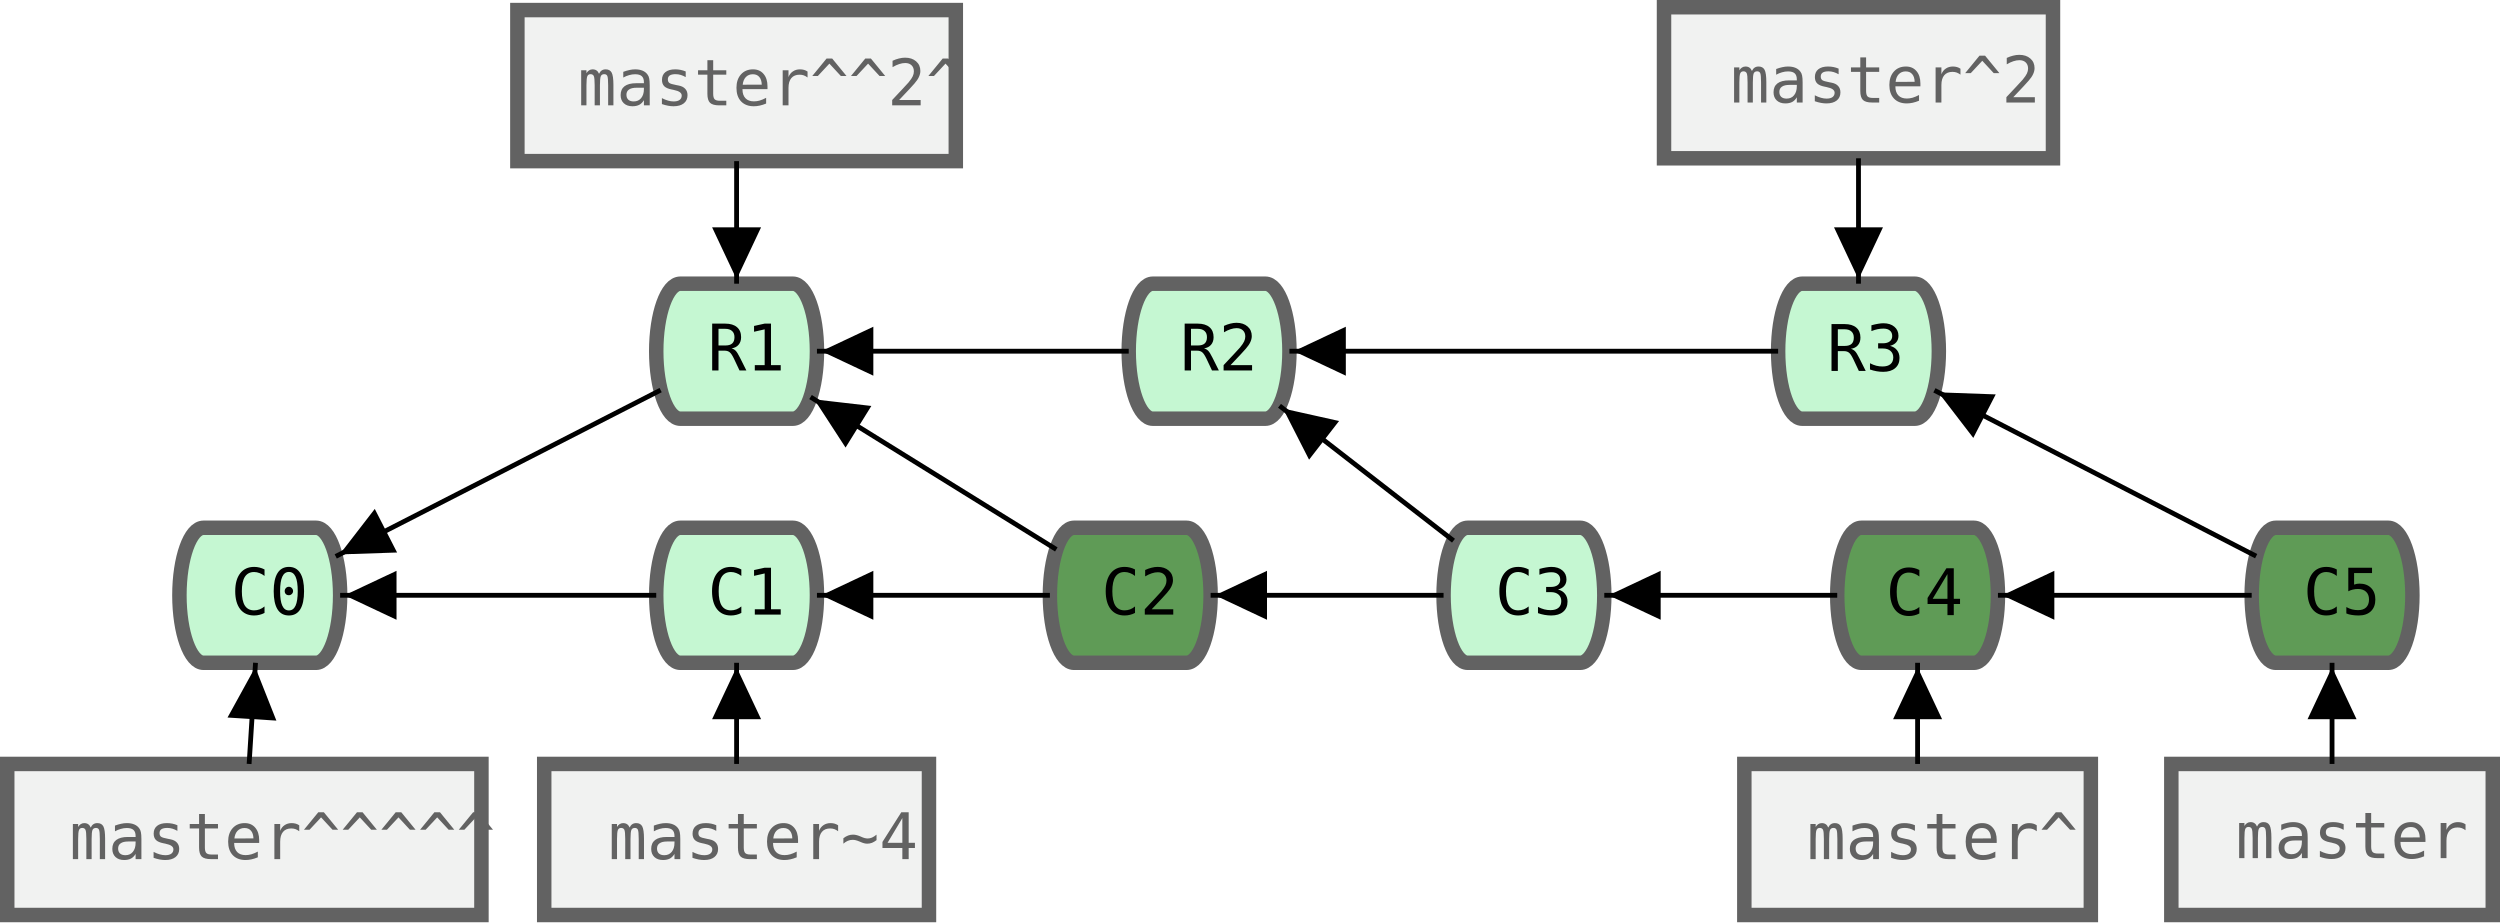
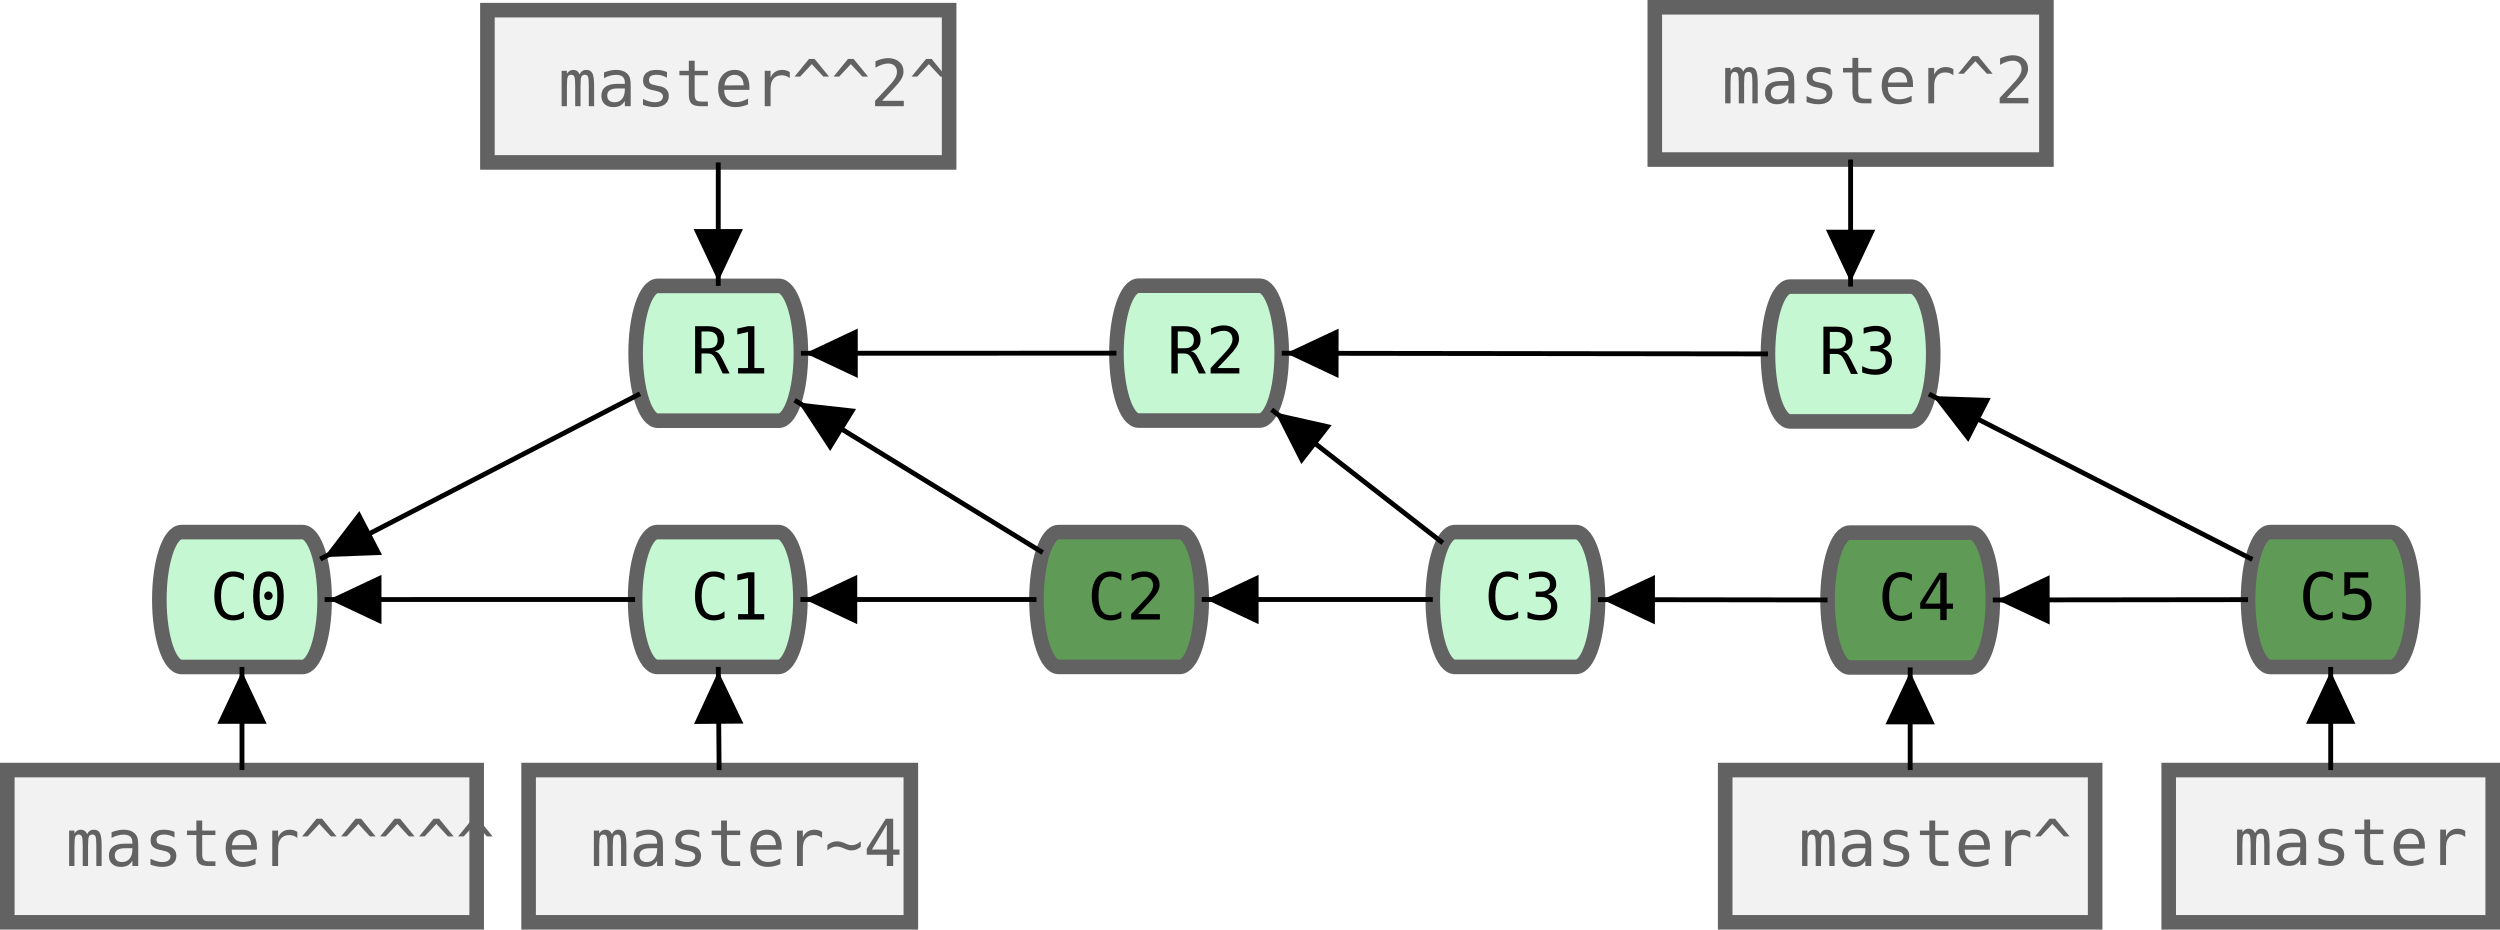
- <svg xmlns="http://www.w3.org/2000/svg" version="1.1" id="svg34559" width="518.488" height="191.268" viewBox="0 0 518.488 191.268" xml:space="preserve">
+ <svg xmlns="http://www.w3.org/2000/svg" version="1.1" id="svg34559" width="514.371" height="191.268" viewBox="0 0 514.371 191.268" xml:space="preserve">
  <defs id="defs34563">
    <marker style="overflow:visible" id="TriangleStart" refX="4" refY="0" orient="auto-start-reverse" markerWidth="10.784" markerHeight="10.155" viewBox="0 0 5.324 6.155" preserveAspectRatio="none">
      <path transform="scale(0.5)" style="fill:context-stroke;fill-rule:evenodd;stroke:context-stroke;stroke-width:1pt" d="M 5.77,0 -2.88,5 V -5 Z" id="path135" />
    </marker>
    <marker style="overflow:visible" id="TriangleStart-0" refX="4" refY="0" orient="auto-start-reverse" markerWidth="10.784" markerHeight="10.155" viewBox="0 0 5.324 6.155" preserveAspectRatio="none">
      <path transform="scale(0.5)" style="fill:context-stroke;fill-rule:evenodd;stroke:context-stroke;stroke-width:1pt" d="M 5.77,0 -2.88,5 V -5 Z" id="path135-8" />
    </marker>
    <marker style="overflow:visible" id="TriangleStart-0-1" refX="4" refY="0" orient="auto-start-reverse" markerWidth="10.784" markerHeight="10.155" viewBox="0 0 5.324 6.155" preserveAspectRatio="none">
      <path transform="scale(0.5)" style="fill:context-stroke;fill-rule:evenodd;stroke:context-stroke;stroke-width:1pt" d="M 5.77,0 -2.88,5 V -5 Z" id="path135-8-9" />
    </marker>
    <marker style="overflow:visible" id="TriangleStart-0-1-9" refX="4" refY="0" orient="auto-start-reverse" markerWidth="10.784" markerHeight="10.155" viewBox="0 0 5.324 6.155" preserveAspectRatio="none">
      <path transform="scale(0.5)" style="fill:context-stroke;fill-rule:evenodd;stroke:context-stroke;stroke-width:1pt" d="M 5.77,0 -2.88,5 V -5 Z" id="path135-8-9-3" />
    </marker>
    <marker style="overflow:visible" id="TriangleStart-0-1-8" refX="4" refY="0" orient="auto-start-reverse" markerWidth="10.784" markerHeight="10.155" viewBox="0 0 5.324 6.155" preserveAspectRatio="none">
      <path transform="scale(0.5)" style="fill:context-stroke;fill-rule:evenodd;stroke:context-stroke;stroke-width:1pt" d="M 5.77,0 -2.88,5 V -5 Z" id="path135-8-9-0" />
    </marker>
    <marker style="overflow:visible" id="TriangleStart-0-1-6" refX="4" refY="0" orient="auto-start-reverse" markerWidth="10.784" markerHeight="10.155" viewBox="0 0 5.324 6.155" preserveAspectRatio="none">
      <path transform="scale(0.5)" style="fill:context-stroke;fill-rule:evenodd;stroke:context-stroke;stroke-width:1pt" d="M 5.77,0 -2.88,5 V -5 Z" id="path135-8-9-6" />
    </marker>
    <marker style="overflow:visible" id="TriangleStart-0-1-0" refX="4" refY="0" orient="auto-start-reverse" markerWidth="10.784" markerHeight="10.155" viewBox="0 0 5.324 6.155" preserveAspectRatio="none">
      <path transform="scale(0.5)" style="fill:context-stroke;fill-rule:evenodd;stroke:context-stroke;stroke-width:1pt" d="M 5.77,0 -2.88,5 V -5 Z" id="path135-8-9-04" />
    </marker>
    <marker style="overflow:visible" id="TriangleStart-0-1-2" refX="4" refY="0" orient="auto-start-reverse" markerWidth="10.784" markerHeight="10.155" viewBox="0 0 5.324 6.155" preserveAspectRatio="none">
      <path transform="scale(0.5)" style="fill:context-stroke;fill-rule:evenodd;stroke:context-stroke;stroke-width:1pt" d="M 5.77,0 -2.88,5 V -5 Z" id="path135-8-9-67" />
    </marker>
    <marker style="overflow:visible" id="TriangleStart-0-1-98" refX="4" refY="0" orient="auto-start-reverse" markerWidth="10.784" markerHeight="10.155" viewBox="0 0 5.324 6.155" preserveAspectRatio="none">
      <path transform="scale(0.5)" style="fill:context-stroke;fill-rule:evenodd;stroke:context-stroke;stroke-width:1pt" d="M 5.77,0 -2.88,5 V -5 Z" id="path135-8-9-7" />
    </marker>
    <marker style="overflow:visible" id="TriangleStart-0-1-82" refX="4" refY="0" orient="auto-start-reverse" markerWidth="10.784" markerHeight="10.155" viewBox="0 0 5.324 6.155" preserveAspectRatio="none">
      <path transform="scale(0.5)" style="fill:context-stroke;fill-rule:evenodd;stroke:context-stroke;stroke-width:1pt" d="M 5.77,0 -2.88,5 V -5 Z" id="path135-8-9-9" />
    </marker>
    <marker style="overflow:visible" id="TriangleStart-0-1-60" refX="4" refY="0" orient="auto-start-reverse" markerWidth="10.784" markerHeight="10.155" viewBox="0 0 5.324 6.155" preserveAspectRatio="none">
      <path transform="scale(0.5)" style="fill:context-stroke;fill-rule:evenodd;stroke:context-stroke;stroke-width:1pt" d="M 5.77,0 -2.88,5 V -5 Z" id="path135-8-9-2" />
    </marker>
    <marker style="overflow:visible" id="TriangleStart-0-1-61" refX="4" refY="0" orient="auto-start-reverse" markerWidth="10.784" markerHeight="10.155" viewBox="0 0 5.324 6.155" preserveAspectRatio="none">
      <path transform="scale(0.5)" style="fill:context-stroke;fill-rule:evenodd;stroke:context-stroke;stroke-width:1pt" d="M 5.77,0 -2.88,5 V -5 Z" id="path135-8-9-32" />
    </marker>
    <marker style="overflow:visible" id="TriangleStart-0-1-5" refX="4" refY="0" orient="auto-start-reverse" markerWidth="10.784" markerHeight="10.155" viewBox="0 0 5.324 6.155" preserveAspectRatio="none">
      <path transform="scale(0.5)" style="fill:context-stroke;fill-rule:evenodd;stroke:context-stroke;stroke-width:1pt" d="M 5.77,0 -2.88,5 V -5 Z" id="path135-8-9-99" />
    </marker>
    <marker style="overflow:visible" id="TriangleStart-0-1-91" refX="4" refY="0" orient="auto-start-reverse" markerWidth="10.784" markerHeight="10.155" viewBox="0 0 5.324 6.155" preserveAspectRatio="none">
      <path transform="scale(0.5)" style="fill:context-stroke;fill-rule:evenodd;stroke:context-stroke;stroke-width:1pt" d="M 5.77,0 -2.88,5 V -5 Z" id="path135-8-9-07" />
    </marker>
    <marker style="overflow:visible" id="TriangleStart-0-1-91-7" refX="4" refY="0" orient="auto-start-reverse" markerWidth="10.784" markerHeight="10.155" viewBox="0 0 5.324 6.155" preserveAspectRatio="none">
      <path transform="scale(0.5)" style="fill:context-stroke;fill-rule:evenodd;stroke:context-stroke;stroke-width:1pt" d="M 5.77,0 -2.88,5 V -5 Z" id="path135-8-9-07-0" />
    </marker>
    <marker style="overflow:visible" id="TriangleStart-0-1-91-8" refX="4" refY="0" orient="auto-start-reverse" markerWidth="10.784" markerHeight="10.155" viewBox="0 0 5.324 6.155" preserveAspectRatio="none">
      <path transform="scale(0.5)" style="fill:context-stroke;fill-rule:evenodd;stroke:context-stroke;stroke-width:1pt" d="M 5.77,0 -2.88,5 V -5 Z" id="path135-8-9-07-04" />
    </marker>
    <marker style="overflow:visible" id="TriangleStart-0-1-91-9" refX="4" refY="0" orient="auto-start-reverse" markerWidth="10.784" markerHeight="10.155" viewBox="0 0 5.324 6.155" preserveAspectRatio="none">
      <path transform="scale(0.5)" style="fill:context-stroke;fill-rule:evenodd;stroke:context-stroke;stroke-width:1pt" d="M 5.77,0 -2.88,5 V -5 Z" id="path135-8-9-07-6" />
    </marker>
  </defs>
-   <g id="g_master" style="stroke:#626262;stroke-width:3;stroke-dasharray:none;stroke-opacity:1" transform="translate(-2.34522,1.880731)">
-     <path d="m 452.667,187.887 h 66.667 v -31.329 h -66.667 z" style="fill:#f1f2f1;fill-opacity:1;fill-rule:nonzero;stroke:#626262;stroke-width:3;stroke-dasharray:none;stroke-opacity:1" id="b_master" />
+   <g id="g_master" style="stroke:#626262;stroke-width:3;stroke-dasharray:none;stroke-opacity:1" transform="translate(-6.461929,1.880714)">
+     <rect style="fill:#f1f2f1;fill-opacity:1;stroke:#626262;stroke-width:3;stroke-dasharray:none;stroke-opacity:1" id="rect553" width="66.667" height="31.329" x="452.667" y="156.558" />
    <text xml:space="preserve" style="font-variant:normal;font-weight:normal;font-size:13.333px;font-family:Inconsolata;-inkscape-font-specification:Inconsolata;writing-mode:lr-tb;fill:#626262;fill-opacity:1;fill-rule:nonzero;stroke:none;stroke-width:3;stroke-dasharray:none;stroke-opacity:1" id="t_master" x="466.033" y="176.089">
-       <tspan x="466.033 472.7 479.367 486.033 492.7 499.367" y="176.089" id="tspan34577" style="stroke:none;stroke-width:3;stroke-dasharray:none;stroke-opacity:1;fill:#626262;fill-opacity:1">master</tspan>
+       <tspan x="466.033 472.7 479.367 486.033 492.7 499.367" y="176.089" id="tspan34577" style="fill:#626262;fill-opacity:1;stroke:none;stroke-width:3;stroke-dasharray:none;stroke-opacity:1">master</tspan>
    </text>
  </g>
-   <g id="g_master_h" transform="translate(-91.26752,2.087391)" style="stroke:#626262;stroke-width:3;stroke-dasharray:none;stroke-opacity:1">
-     <path d="m 453.032,187.68 h 71.868 v -31.329 h -71.868 z" style="fill:#f1f2f1;fill-opacity:1;fill-rule:nonzero;stroke:#626262;stroke-width:3;stroke-dasharray:none;stroke-opacity:1" id="b_master_h" />
+   <g id="g_master_h" transform="translate(-95.95089,2.087379)" style="stroke:#626262;stroke-width:3;stroke-dasharray:none;stroke-opacity:1">
+     <rect style="fill:#f1f2f1;fill-opacity:1;stroke:#626262;stroke-width:3;stroke-dasharray:none;stroke-opacity:1" id="rect553-3" width="76.117" height="31.329" x="450.908" y="156.351" />
    <text xml:space="preserve" style="font-variant:normal;font-weight:normal;font-size:13.333px;font-family:Inconsolata;-inkscape-font-specification:Inconsolata;writing-mode:lr-tb;fill:#626262;fill-opacity:1;fill-rule:nonzero;stroke:none;stroke-width:3;stroke-dasharray:none;stroke-opacity:1" id="t_master_h" x="466.033" y="176.089">
-       <tspan x="466.033 472.7 479.367 486.033 492.7 499.367" y="176.089" id="tspan34577-2" style="stroke:none;stroke-width:3;stroke-dasharray:none;stroke-opacity:1;fill:#626262;fill-opacity:1">master^</tspan>
+       <tspan x="466.033 472.7 479.367 486.033 492.7 499.367" y="176.089" id="tspan34577-2" style="fill:#626262;fill-opacity:1;stroke:none;stroke-width:3;stroke-dasharray:none;stroke-opacity:1">master^</tspan>
    </text>
  </g>
-   <g id="g_c1" style="stroke:#626262;stroke-width:3;stroke-dasharray:none;stroke-opacity:1" transform="translate(-3.69855,1.2738)">
-     <path d="m 144.797,108.187 h 23.333 c 2.76,0 5,6.272 5,14 0,7.728 -2.24,14 -5,14 h -23.333 c -2.761,0 -5,-6.272 -5,-14 0,-7.728 2.239,-14 5,-14" style="fill:#c5f7d2;fill-opacity:1;fill-rule:nonzero;stroke:#626262;stroke-width:3;stroke-dasharray:none;stroke-opacity:1" id="b_c1" />
+   <g id="g_c1" style="stroke:#626262;stroke-width:3;stroke-dasharray:none;stroke-opacity:1" transform="translate(-8.381946,1.273783)">
+     <rect style="fill:#c5f7d2;fill-opacity:1;stroke:#626262;stroke-width:3;stroke-dasharray:none;stroke-opacity:1" id="rect3545-8" width="34.007" height="27.742" x="139.054" y="108.202" ry="13.871" rx="4.558" />
    <text xml:space="preserve" style="font-variant:normal;font-weight:normal;font-size:13.333px;font-family:Inconsolata;-inkscape-font-specification:Inconsolata;writing-mode:lr-tb;fill:#000000;fill-opacity:1;fill-rule:nonzero;stroke:none;stroke-width:3;stroke-dasharray:none;stroke-opacity:1" id="t_c1" x="150.464" y="126.187">
      <tspan x="150.464 157.131" y="126.187" id="tspan34585" style="stroke:none;stroke-width:3;stroke-dasharray:none;stroke-opacity:1">C1</tspan>
    </text>
  </g>
-   <g id="g_c0" style="stroke:#626262;stroke-width:3;stroke-dasharray:none;stroke-opacity:1" transform="translate(-2.34522,1.2738)">
-     <path d="m 44.555,108.187 h 23.333 c 2.76,0 5,6.272 5,14 0,7.728 -2.24,14 -5,14 H 44.555 c -2.76,0 -5,-6.272 -5,-14 0,-7.728 2.24,-14 5,-14" style="fill:#c5f7d2;fill-opacity:1;fill-rule:nonzero;stroke:#626262;stroke-width:3;stroke-dasharray:none;stroke-opacity:1" id="b_c0" />
+   <g id="g_c0" style="stroke:#626262;stroke-width:3;stroke-dasharray:none;stroke-opacity:1" transform="translate(-7.028616,1.273783)">
+     <rect style="fill:#c5f7d2;fill-opacity:1;stroke:#626262;stroke-width:3;stroke-dasharray:none;stroke-opacity:1" id="rect3545-61" width="34.007" height="27.742" x="39.812" y="108.209" ry="13.871" rx="4.558" />
    <text xml:space="preserve" style="font-variant:normal;font-weight:normal;font-size:13.333px;font-family:Inconsolata;-inkscape-font-specification:Inconsolata;writing-mode:lr-tb;fill:#000000;fill-opacity:1;fill-rule:nonzero;stroke:none;stroke-width:3;stroke-dasharray:none;stroke-opacity:1" id="t_c0" x="50.222" y="126.187">
      <tspan x="50.222 56.889" y="126.187" id="tspan34593" style="stroke:none;stroke-width:3;stroke-dasharray:none;stroke-opacity:1">C0</tspan>
    </text>
  </g>
-   <g id="g_c2" style="stroke:#626262;stroke-width:3;stroke-dasharray:none;stroke-opacity:1" transform="translate(6.93135,1.2738)">
-     <path d="m 215.812,108.187 h 23.333 c 2.76,0 5,6.272 5,14 0,7.728 -2.24,14 -5,14 h -23.333 c -2.76,0 -5,-6.272 -5,-14 0,-7.728 2.24,-14 5,-14" style="fill:#5f9b56;fill-opacity:1;fill-rule:nonzero;stroke:#626262;stroke-width:3;stroke-dasharray:none;stroke-opacity:1" id="b_c2" />
+   <g id="g_c2" style="stroke:#626262;stroke-width:3;stroke-dasharray:none;stroke-opacity:1" transform="translate(2.247954,1.273783)">
+     <rect style="fill:#5f9b56;fill-opacity:1;stroke:#626262;stroke-width:3;stroke-dasharray:none;stroke-opacity:1" id="rect3545-2" width="34.007" height="27.742" x="211.002" y="108.202" ry="13.871" rx="4.558" />
    <text xml:space="preserve" style="font-variant:normal;font-weight:normal;font-size:13.333px;font-family:Inconsolata;-inkscape-font-specification:Inconsolata;writing-mode:lr-tb;fill:#000000;fill-opacity:1;fill-rule:nonzero;stroke:none;stroke-width:3;stroke-dasharray:none;stroke-opacity:1" id="t_c2" x="221.479" y="126.187">
      <tspan x="221.479 228.145" y="126.187" id="tspan34607" style="stroke:none;stroke-width:3;stroke-dasharray:none;stroke-opacity:1">C2</tspan>
    </text>
  </g>
-   <g id="g_r1" style="stroke:#626262;stroke-width:3;stroke-dasharray:none;stroke-opacity:1" transform="translate(-2.34522,1.2738)">
-     <path d="m 143.444,57.564 h 23.333 c 2.76,0 5,6.272 5,14 0,7.728 -2.24,14 -5,14 H 143.444 c -2.76,0 -5,-6.272 -5,-14 0,-7.728 2.24,-14 5,-14" style="fill:#c5f7d2;fill-opacity:1;fill-rule:nonzero;stroke:#626262;stroke-width:3;stroke-dasharray:none;stroke-opacity:1" id="b_r1" />
+   <g id="g_r1" style="stroke:#626262;stroke-width:3;stroke-dasharray:none;stroke-opacity:1" transform="translate(-7.028616,1.273783)">
+     <rect style="fill:#c5f7d2;fill-opacity:1;stroke:#626262;stroke-width:3;stroke-dasharray:none;stroke-opacity:1" id="rect3545-6" width="34.007" height="27.742" x="137.807" y="57.546" ry="13.871" rx="4.558" />
    <text xml:space="preserve" style="font-variant:normal;font-weight:normal;font-size:13.333px;font-family:Inconsolata;-inkscape-font-specification:Inconsolata;writing-mode:lr-tb;fill:#000000;fill-opacity:1;fill-rule:nonzero;stroke:none;stroke-width:3;stroke-dasharray:none;stroke-opacity:1" id="t_r1" x="149.111" y="75.564">
      <tspan x="149.111 155.777" y="75.564" id="tspan34621" style="stroke:none;stroke-width:3;stroke-dasharray:none;stroke-opacity:1">R1</tspan>
    </text>
  </g>
-   <g id="g_r2" style="stroke:#626262;stroke-width:3;stroke-dasharray:none;stroke-opacity:1" transform="translate(-2.34522,1.2738)">
-     <path d="m 241.436,57.564 h 23.333 c 2.759,0 5,6.272 5,14 0,7.728 -2.241,14 -5,14 h -23.333 c -2.76,0 -5,-6.272 -5,-14 0,-7.728 2.24,-14 5,-14" style="fill:#c5f7d2;fill-opacity:1;fill-rule:nonzero;stroke:#626262;stroke-width:3;stroke-dasharray:none;stroke-opacity:1" id="b_r2" />
+   <g id="g_r2" style="stroke:#626262;stroke-width:3;stroke-dasharray:none;stroke-opacity:1" transform="translate(-7.028616,1.273783)">
+     <rect style="fill:#c5f7d2;fill-opacity:1;stroke:#626262;stroke-width:3;stroke-dasharray:none;stroke-opacity:1" id="rect3545-0" width="34.007" height="27.742" x="236.732" y="57.512" ry="13.871" rx="4.558" />
    <text xml:space="preserve" style="font-variant:normal;font-weight:normal;font-size:13.333px;font-family:Inconsolata;-inkscape-font-specification:Inconsolata;writing-mode:lr-tb;fill:#000000;fill-opacity:1;fill-rule:nonzero;stroke:none;stroke-width:3;stroke-dasharray:none;stroke-opacity:1" id="t_r2" x="247.103" y="75.564">
      <tspan x="247.103 253.769" y="75.564" id="tspan34641" style="stroke:none;stroke-width:3;stroke-dasharray:none;stroke-opacity:1">R2</tspan>
    </text>
  </g>
-   <g id="g_c3" style="stroke:#626262;stroke-width:3;stroke-dasharray:none;stroke-opacity:1" transform="translate(5.46392,1.2738)">
-     <path d="m 298.924,108.187 h 23.333 c 2.76,0 5,6.272 5,14 0,7.728 -2.24,14 -5,14 h -23.333 c -2.76,0 -5,-6.272 -5,-14 0,-7.728 2.24,-14 5,-14" style="fill:#c5f7d2;fill-opacity:1;fill-rule:nonzero;stroke:#626262;stroke-width:3;stroke-dasharray:none;stroke-opacity:1" id="b_c3" />
+   <g id="g_c3" style="stroke:#626262;stroke-width:3;stroke-dasharray:none;stroke-opacity:1" transform="translate(0.7805243,1.273783)">
+     <rect style="fill:#c5f7d2;fill-opacity:1;stroke:#626262;stroke-width:3;stroke-dasharray:none;stroke-opacity:1" id="rect3545" width="34.007" height="27.742" x="294.014" y="108.202" ry="13.871" rx="4.558" />
    <text xml:space="preserve" style="font-variant:normal;font-weight:normal;font-size:13.333px;font-family:Inconsolata;-inkscape-font-specification:Inconsolata;writing-mode:lr-tb;fill:#000000;fill-opacity:1;fill-rule:nonzero;stroke:none;stroke-width:3;stroke-dasharray:none;stroke-opacity:1" id="t_c3" x="304.591" y="126.187">
      <tspan x="304.591 311.257" y="126.187" id="tspan34655" style="stroke:none;stroke-width:3;stroke-dasharray:none;stroke-opacity:1">C3</tspan>
    </text>
  </g>
-   <g id="g_c4" style="stroke:#626262;stroke-width:3;stroke-dasharray:none;stroke-opacity:1" transform="translate(7.23249,1.2738)">
-     <path d="m 378.8,108.187 h 23.333 c 2.76,0 5,6.272 5,14 0,7.728 -2.24,14 -5,14 h -23.333 c -2.76,0 -5,-6.272 -5,-14 0,-7.728 2.24,-14 5,-14" style="fill:#5f9b56;fill-opacity:1;fill-rule:nonzero;stroke:#626262;stroke-width:3;stroke-dasharray:none;stroke-opacity:1" id="b_c4" />
+   <g id="g_c4" style="stroke:#626262;stroke-width:3;stroke-dasharray:none;stroke-opacity:1" transform="translate(2.549094,1.273783)">
+     <rect style="fill:#5f9b56;fill-opacity:1;stroke:#626262;stroke-width:3;stroke-dasharray:none;stroke-opacity:1" id="rect3545-7" width="34.007" height="27.742" x="373.463" y="108.316" ry="13.871" rx="4.558" />
    <text xml:space="preserve" style="font-variant:normal;font-weight:normal;font-size:13.333px;font-family:Inconsolata;-inkscape-font-specification:Inconsolata;writing-mode:lr-tb;fill:#000000;fill-opacity:1;fill-rule:nonzero;stroke:none;stroke-width:3;stroke-dasharray:none;stroke-opacity:1" id="t_c4" x="383.853" y="126.3">
      <tspan x="383.853 390.52" y="126.3" id="tspan34669" style="stroke:none;stroke-width:3;stroke-dasharray:none;stroke-opacity:1">C4</tspan>
    </text>
  </g>
-   <g id="g_r3" style="stroke:#626262;stroke-width:3;stroke-dasharray:none;stroke-opacity:1" transform="translate(-2.34522,1.2738)">
-     <path d="m 376.121,57.564 h 23.333 c 2.76,0 5,6.272 5,14 0,7.728 -2.24,14 -5,14 h -23.333 c -2.76,0 -5,-6.272 -5,-14 0,-7.728 2.24,-14 5,-14" style="fill:#c5f7d2;fill-opacity:1;fill-rule:nonzero;stroke:#626262;stroke-width:3;stroke-dasharray:none;stroke-opacity:1" id="b_r3" />
+   <g id="g_r3" style="stroke:#626262;stroke-width:3;stroke-dasharray:none;stroke-opacity:1" transform="translate(-7.028616,1.273783)">
+     <rect style="fill:#c5f7d2;fill-opacity:1;stroke:#626262;stroke-width:3;stroke-dasharray:none;stroke-opacity:1" id="rect3545-9" width="34.007" height="27.742" x="370.784" y="57.693" ry="13.871" rx="4.558" />
    <text xml:space="preserve" style="font-variant:normal;font-weight:normal;font-size:13.333px;font-family:Inconsolata;-inkscape-font-specification:Inconsolata;writing-mode:lr-tb;fill:#000000;fill-opacity:1;fill-rule:nonzero;stroke:none;stroke-width:3;stroke-dasharray:none;stroke-opacity:1" id="t_r3" x="381.255" y="75.657">
      <tspan x="381.255 387.921" y="75.657" id="tspan34689" style="stroke:none;stroke-width:3;stroke-dasharray:none;stroke-opacity:1">R3</tspan>
    </text>
  </g>
-   <g id="g_c5" style="stroke:#626262;stroke-width:3;stroke-dasharray:none;stroke-opacity:1" transform="translate(-2.34522,1.2738)">
-     <path d="m 474.333,108.187 h 23.333 c 2.76,0 5,6.272 5,14 0,7.728 -2.24,14 -5,14 h -23.333 c -2.76,0 -5,-6.272 -5,-14 0,-7.728 2.24,-14 5,-14" style="fill:#5f9b56;fill-opacity:1;fill-rule:nonzero;stroke:#626262;stroke-width:3;stroke-dasharray:none;stroke-opacity:1" id="b_c5" />
+   <g id="g_c5" style="stroke:#626262;stroke-width:3;stroke-dasharray:none;stroke-opacity:1" transform="translate(-7.028616,1.273783)">
+     <rect style="fill:#5f9b56;fill-opacity:1;stroke:#626262;stroke-width:3;stroke-dasharray:none;stroke-opacity:1" id="rect3545-20" width="34.007" height="27.742" x="469.563" y="108.209" ry="13.871" rx="4.558" />
    <text xml:space="preserve" style="font-variant:normal;font-weight:normal;font-size:13.333px;font-family:Inconsolata;-inkscape-font-specification:Inconsolata;writing-mode:lr-tb;fill:#000000;fill-opacity:1;fill-rule:nonzero;stroke:none;stroke-width:3;stroke-dasharray:none;stroke-opacity:1" id="t_c5" x="480" y="126.187">
      <tspan x="480 486.667" y="126.187" id="tspan34697" style="stroke:none;stroke-width:3;stroke-dasharray:none;stroke-opacity:1">C5</tspan>
    </text>
  </g>
-   <g id="g_master_hhhhh" transform="translate(-448.4506,2.087391)" style="stroke:#626262;stroke-width:3;stroke-dasharray:none;stroke-opacity:1">
-     <path d="m 449.951,187.68 h 98.347 v -31.329 h -98.347 z" style="fill:#f1f2f1;fill-opacity:1;fill-rule:nonzero;stroke:#626262;stroke-width:3;stroke-dasharray:none;stroke-opacity:1" id="b_master_hhhhh" />
+   <g id="g_master_hhhhh" transform="translate(-449.3377,2.087374)" style="stroke:#626262;stroke-width:3;stroke-dasharray:none;stroke-opacity:1">
+     <rect style="fill:#f1f2f1;fill-opacity:1;stroke:#626262;stroke-width:3;stroke-dasharray:none;stroke-opacity:1" id="rect553-3-0" width="96.573" height="31.329" x="450.838" y="156.351" />
    <text xml:space="preserve" style="font-variant:normal;font-weight:normal;font-size:13.333px;font-family:Inconsolata;-inkscape-font-specification:Inconsolata;writing-mode:lr-tb;fill:#626262;fill-opacity:1;fill-rule:nonzero;stroke:none;stroke-width:3;stroke-dasharray:none;stroke-opacity:1" id="t_master_hhhhh" x="462.858" y="176.089">
-       <tspan x="462.858 469.524 476.191 482.858 489.524 496.191" y="176.089" id="tspan34577-2-1" style="stroke:none;stroke-width:3;stroke-dasharray:none;stroke-opacity:1;fill:#626262;fill-opacity:1">master^^^^^</tspan>
+       <tspan x="462.858 469.524 476.191 482.858 489.524 496.191" y="176.089" id="tspan34577-2-1" style="fill:#626262;fill-opacity:1;stroke:none;stroke-width:3;stroke-dasharray:none;stroke-opacity:1">master^^^^^</tspan>
    </text>
  </g>
-   <g id="g_master_hh2h" transform="translate(-345.3651,-154.4693)" style="stroke:#626262;stroke-width:3;stroke-dasharray:none;stroke-opacity:1">
-     <path d="m 452.667,187.887 h 90.928 v -31.329 h -90.928 z" style="fill:#f1f2f1;fill-opacity:1;fill-rule:nonzero;stroke:#626262;stroke-width:3;stroke-dasharray:none;stroke-opacity:1" id="b_master_hh2h" />
+   <g id="g_master_hh2h" transform="translate(-350.3485,-154.4693)" style="stroke:#626262;stroke-width:3;stroke-dasharray:none;stroke-opacity:1">
+     <rect style="fill:#f1f2f1;fill-opacity:1;stroke:#626262;stroke-width:3;stroke-dasharray:none;stroke-opacity:1" id="rect553-3-9" width="94.992" height="31.329" x="450.635" y="156.558" />
    <text xml:space="preserve" style="font-variant:normal;font-weight:normal;font-size:13.333px;font-family:Inconsolata;-inkscape-font-specification:Inconsolata;writing-mode:lr-tb;fill:#626262;fill-opacity:1;fill-rule:nonzero;stroke:none;stroke-width:3;stroke-dasharray:none;stroke-opacity:1" id="t_master_hh2h" x="465.197" y="176.322">
-       <tspan x="465.197 471.864 478.531 485.197 491.864 498.531" y="176.322" id="tspan34577-2-1-5" style="stroke:none;stroke-width:3;stroke-dasharray:none;stroke-opacity:1;fill:#626262;fill-opacity:1">master^^2^</tspan>
+       <tspan x="465.197 471.864 478.531 485.197 491.864 498.531" y="176.322" id="tspan34577-2-1-5" style="fill:#626262;fill-opacity:1;stroke:none;stroke-width:3;stroke-dasharray:none;stroke-opacity:1">master^^2^</tspan>
    </text>
  </g>
-   <g id="g_master_h2" transform="translate(-107.5588,-155.0577)" style="stroke:#626262;stroke-width:3;stroke-dasharray:none;stroke-opacity:1">
-     <path d="m 452.667,187.887 h 80.67 v -31.329 h -80.67 z" style="fill:#f1f2f1;fill-opacity:1;fill-rule:nonzero;stroke:#626262;stroke-width:3;stroke-dasharray:none;stroke-opacity:1" id="b_master_h2" />
+   <g id="g_master_h2" transform="translate(-112.2422,-155.0577)" style="stroke:#626262;stroke-width:3;stroke-dasharray:none;stroke-opacity:1">
+     <rect style="fill:#f1f2f1;fill-opacity:1;stroke:#626262;stroke-width:3;stroke-dasharray:none;stroke-opacity:1" id="rect553-3-3" width="80.577" height="31.329" x="452.713" y="156.558" />
    <text xml:space="preserve" style="font-variant:normal;font-weight:normal;font-size:13.333px;font-family:Inconsolata;-inkscape-font-specification:Inconsolata;writing-mode:lr-tb;fill:#626262;fill-opacity:1;fill-rule:nonzero;stroke:none;stroke-width:3;stroke-dasharray:none;stroke-opacity:1" id="t_master_h2" x="466.495" y="176.322">
-       <tspan x="466.495 473.162 479.828 486.495 493.162 499.828" y="176.322" id="tspan34577-2-1-5-0" style="stroke:none;stroke-width:3;stroke-dasharray:none;stroke-opacity:1;fill:#626262;fill-opacity:1">master^2</tspan>
+       <tspan x="466.495 473.162 479.828 486.495 493.162 499.828" y="176.322" id="tspan34577-2-1-5-0" style="fill:#626262;fill-opacity:1;stroke:none;stroke-width:3;stroke-dasharray:none;stroke-opacity:1">master^2</tspan>
    </text>
  </g>
-   <g id="g_master_s4" transform="translate(-339.8612,2.087395)" style="stroke:#626262;stroke-width:3;stroke-dasharray:none;stroke-opacity:1">
-     <path d="m 452.728,187.68 h 79.798 v -31.329 h -79.798 z" style="fill:#f1f2f1;fill-opacity:1;fill-rule:nonzero;stroke:#626262;stroke-width:3;stroke-dasharray:none;stroke-opacity:1" id="b_master_s4" />
+   <g id="g_master_s4" transform="translate(-344.5446,2.087378)" style="stroke:#626262;stroke-width:3;stroke-dasharray:none;stroke-opacity:1">
+     <rect style="fill:#f1f2f1;fill-opacity:1;stroke:#626262;stroke-width:3;stroke-dasharray:none;stroke-opacity:1" id="rect553-3-6" width="78.645" height="31.329" x="453.304" y="156.351" />
    <text xml:space="preserve" style="font-variant:normal;font-weight:normal;font-size:13.333px;font-family:Inconsolata;-inkscape-font-specification:Inconsolata;writing-mode:lr-tb;fill:#626262;fill-opacity:1;fill-rule:nonzero;stroke:none;stroke-width:3;stroke-dasharray:none;stroke-opacity:1" id="t_master_s4" x="466.033" y="176.089">
-       <tspan x="466.033 472.7 479.367 486.033 492.7 499.367" y="176.089" id="tspan34577-2-6" style="stroke:none;stroke-width:3;stroke-dasharray:none;stroke-opacity:1;fill:#626262;fill-opacity:1">master~4</tspan>
-       <tspan x="466.033 472.7 479.367 486.033 492.7 499.367" y="176.089" style="stroke:none;stroke-width:3;stroke-dasharray:none;stroke-opacity:1;fill:#626262;fill-opacity:1" id="tspan35271" />
+       <tspan x="466.033 472.7 479.367 486.033 492.7 499.367" y="176.089" id="tspan34577-2-6" style="fill:#626262;fill-opacity:1;stroke:none;stroke-width:3;stroke-dasharray:none;stroke-opacity:1">master~4</tspan>
+       <tspan x="466.033 472.7 479.367 486.033 492.7 499.367" y="176.089" style="fill:#626262;fill-opacity:1;stroke:none;stroke-width:3;stroke-dasharray:none;stroke-opacity:1" id="tspan35271" />
    </text>
  </g>
-   <path style="fill:none;fill-rule:evenodd;stroke:#000000;stroke-width:1px;stroke-linecap:butt;stroke-linejoin:miter;stroke-opacity:1;marker-end:url(#TriangleStart)" d="m 152.765,33.418 0,25.42" id="a_1" />
-   <path style="display:inline;fill:none;fill-rule:evenodd;stroke:#000000;stroke-width:1px;stroke-linecap:butt;stroke-linejoin:miter;stroke-opacity:1;marker-end:url(#TriangleStart-0)" d="m 385.443,32.829 0,26.009" id="a_1-1" />
-   <path style="display:inline;fill:none;fill-rule:evenodd;stroke:#000000;stroke-width:1px;stroke-linecap:butt;stroke-linejoin:miter;stroke-opacity:1;marker-end:url(#TriangleStart-0-1)" d="M 368.776,72.838 H 267.424" id="a_1-1-6" />
-   <path style="display:inline;fill:none;fill-rule:evenodd;stroke:#000000;stroke-width:1px;stroke-linecap:butt;stroke-linejoin:miter;stroke-opacity:1;marker-end:url(#TriangleStart-0-1-8)" d="M 466.988,123.461 H 414.366" id="a_1-1-6-5" />
-   <path style="display:inline;fill:none;fill-rule:evenodd;stroke:#000000;stroke-width:1px;stroke-linecap:butt;stroke-linejoin:miter;stroke-opacity:1;marker-end:url(#TriangleStart-0-1-6)" d="M 381.032,123.461 H 332.721" id="a_1-1-6-4" />
-   <path style="display:inline;fill:none;fill-rule:evenodd;stroke:#000000;stroke-width:1px;stroke-linecap:butt;stroke-linejoin:miter;stroke-opacity:1;marker-end:url(#TriangleStart-0-1-0)" d="M 299.388,123.461 H 251.077" id="a_1-1-6-6" />
-   <path style="display:inline;fill:none;fill-rule:evenodd;stroke:#000000;stroke-width:1px;stroke-linecap:butt;stroke-linejoin:miter;stroke-opacity:1;marker-end:url(#TriangleStart-0-1-2)" d="M 217.743,123.461 H 169.432" id="a_1-1-6-56" />
-   <path style="display:inline;fill:none;fill-rule:evenodd;stroke:#000000;stroke-width:1px;stroke-linecap:butt;stroke-linejoin:miter;stroke-opacity:1;marker-end:url(#TriangleStart-0-1-98)" d="M 136.099,123.461 H 70.543" id="a_1-1-6-2" />
-   <path style="display:inline;fill:none;fill-rule:evenodd;stroke:#000000;stroke-width:1px;stroke-linecap:butt;stroke-linejoin:miter;stroke-opacity:1;marker-end:url(#TriangleStart-0-1-82)" d="M 234.091,72.838 H 169.432" id="a_1-1-6-9" />
-   <path style="display:inline;fill:none;fill-rule:evenodd;stroke:#000000;stroke-width:1px;stroke-linecap:butt;stroke-linejoin:miter;stroke-opacity:1;marker-end:url(#TriangleStart-0-1-9)" d="M 137.012,80.902 69.63,115.396" id="a_1-1-6-3" />
-   <path style="display:inline;fill:none;fill-rule:evenodd;stroke:#000000;stroke-width:1px;stroke-linecap:butt;stroke-linejoin:miter;stroke-opacity:1;marker-end:url(#TriangleStart-0-1-60)" d="M 219.075,113.952 168.101,82.346" id="a_1-1-6-7" />
-   <path style="display:inline;fill:none;fill-rule:evenodd;stroke:#000000;stroke-width:1px;stroke-linecap:butt;stroke-linejoin:miter;stroke-opacity:1;marker-end:url(#TriangleStart-0-1-61)" d="M 301.448,112.137 265.363,84.161" id="a_1-1-6-1" />
-   <path style="display:inline;fill:none;fill-rule:evenodd;stroke:#000000;stroke-width:1px;stroke-linecap:butt;stroke-linejoin:miter;stroke-opacity:1;marker-end:url(#TriangleStart-0-1-5)" d="M 467.914,115.347 401.184,80.951" id="a_1-1-6-14" />
-   <path style="display:inline;fill:none;fill-rule:evenodd;stroke:#000000;stroke-width:1px;stroke-linecap:butt;stroke-linejoin:miter;stroke-opacity:1;marker-end:url(#TriangleStart-0-1-91)" d="m 483.655,158.438 0,-20.978" id="a_1-1-6-58" />
-   <path style="display:inline;fill:none;fill-rule:evenodd;stroke:#000000;stroke-width:1px;stroke-linecap:butt;stroke-linejoin:miter;stroke-opacity:1;marker-end:url(#TriangleStart-0-1-91-7)" d="m 397.699,158.438 0,-20.978" id="a_1-1-6-58-4" />
-   <path style="display:inline;fill:none;fill-rule:evenodd;stroke:#000000;stroke-width:1px;stroke-linecap:butt;stroke-linejoin:miter;stroke-opacity:1;marker-end:url(#TriangleStart-0-1-91-8)" d="m 152.765,158.438 0,-20.978" id="a_1-1-6-58-2" />
-   <path style="display:inline;fill:none;fill-rule:evenodd;stroke:#000000;stroke-width:1px;stroke-linecap:butt;stroke-linejoin:miter;stroke-opacity:1;marker-end:url(#TriangleStart-0-1-91-9)" d="m 51.664,158.438 1.327,-20.978" id="a_1-1-6-58-1" />
+   <path style="fill:none;fill-rule:evenodd;stroke:#000000;stroke-width:1px;stroke-linecap:butt;stroke-linejoin:miter;stroke-opacity:1;marker-end:url(#TriangleStart)" d="m 147.782,33.418 0,25.402" id="a_1" />
+   <path style="display:inline;fill:none;fill-rule:evenodd;stroke:#000000;stroke-width:1px;stroke-linecap:butt;stroke-linejoin:miter;stroke-opacity:1;marker-end:url(#TriangleStart-0)" d="m 380.759,32.829 0,26.137" id="a_1-1" />
+   <path style="display:inline;fill:none;fill-rule:evenodd;stroke:#000000;stroke-width:1px;stroke-linecap:butt;stroke-linejoin:miter;stroke-opacity:1;marker-end:url(#TriangleStart-0-1)" d="M 363.756,72.815 263.711,72.68" id="a_1-1-6" />
+   <path style="display:inline;fill:none;fill-rule:evenodd;stroke:#000000;stroke-width:1px;stroke-linecap:butt;stroke-linejoin:miter;stroke-opacity:1;marker-end:url(#TriangleStart-0-1-8)" d="m 462.534,123.375 -52.515,0.065" id="a_1-1-6-5" />
+   <path style="display:inline;fill:none;fill-rule:evenodd;stroke:#000000;stroke-width:1px;stroke-linecap:butt;stroke-linejoin:miter;stroke-opacity:1;marker-end:url(#TriangleStart-0-1-6)" d="m 376.012,123.437 -47.211,-0.066" id="a_1-1-6-4" />
+   <path style="display:inline;fill:none;fill-rule:evenodd;stroke:#000000;stroke-width:1px;stroke-linecap:butt;stroke-linejoin:miter;stroke-opacity:1;marker-end:url(#TriangleStart-0-1-0)" d="m 294.794,123.347 -47.537,0" id="a_1-1-6-6" />
+   <path style="display:inline;fill:none;fill-rule:evenodd;stroke:#000000;stroke-width:1px;stroke-linecap:butt;stroke-linejoin:miter;stroke-opacity:1;marker-end:url(#TriangleStart-0-1-2)" d="M 213.25,123.347 H 164.679" id="a_1-1-6-56" />
+   <path style="display:inline;fill:none;fill-rule:evenodd;stroke:#000000;stroke-width:1px;stroke-linecap:butt;stroke-linejoin:miter;stroke-opacity:1;marker-end:url(#TriangleStart-0-1-98)" d="m 130.672,123.349 -63.881,0.004" id="a_1-1-6-2" />
+   <path style="display:inline;fill:none;fill-rule:evenodd;stroke:#000000;stroke-width:1px;stroke-linecap:butt;stroke-linejoin:miter;stroke-opacity:1;marker-end:url(#TriangleStart-0-1-82)" d="m 229.704,72.663 -64.918,0.022" id="a_1-1-6-9" />
+   <path style="display:inline;fill:none;fill-rule:evenodd;stroke:#000000;stroke-width:1px;stroke-linecap:butt;stroke-linejoin:miter;stroke-opacity:1;marker-end:url(#TriangleStart-0-1-9)" d="M 131.685,81.013 65.884,115.032" id="a_1-1-6-3" />
+   <path style="display:inline;fill:none;fill-rule:evenodd;stroke:#000000;stroke-width:1px;stroke-linecap:butt;stroke-linejoin:miter;stroke-opacity:1;marker-end:url(#TriangleStart-0-1-60)" d="M 214.53,113.69 163.505,82.348" id="a_1-1-6-7" />
+   <path style="display:inline;fill:none;fill-rule:evenodd;stroke:#000000;stroke-width:1px;stroke-linecap:butt;stroke-linejoin:miter;stroke-opacity:1;marker-end:url(#TriangleStart-0-1-61)" d="M 296.861,111.715 261.644,84.289" id="a_1-1-6-1" />
+   <path style="display:inline;fill:none;fill-rule:evenodd;stroke:#000000;stroke-width:1px;stroke-linecap:butt;stroke-linejoin:miter;stroke-opacity:1;marker-end:url(#TriangleStart-0-1-5)" d="M 463.421,115.112 396.876,81.08" id="a_1-1-6-14" />
+   <path style="display:inline;fill:none;fill-rule:evenodd;stroke:#000000;stroke-width:1px;stroke-linecap:butt;stroke-linejoin:miter;stroke-opacity:1;marker-end:url(#TriangleStart-0-1-91)" d="m 479.538,158.438 0,-21.213" id="a_1-1-6-58" />
+   <path style="display:inline;fill:none;fill-rule:evenodd;stroke:#000000;stroke-width:1px;stroke-linecap:butt;stroke-linejoin:miter;stroke-opacity:1;marker-end:url(#TriangleStart-0-1-91-7)" d="m 393.016,158.438 0,-21.107" id="a_1-1-6-58-4" />
+   <path style="display:inline;fill:none;fill-rule:evenodd;stroke:#000000;stroke-width:1px;stroke-linecap:butt;stroke-linejoin:miter;stroke-opacity:1;marker-end:url(#TriangleStart-0-1-91-8)" d="m 147.957,158.438 -0.17,-21.22" id="a_1-1-6-58-2" />
+   <path style="display:inline;fill:none;fill-rule:evenodd;stroke:#000000;stroke-width:1px;stroke-linecap:butt;stroke-linejoin:miter;stroke-opacity:1;marker-end:url(#TriangleStart-0-1-91-9)" d="m 49.787,158.438 10e-7,-21.213" id="a_1-1-6-58-1" />
</svg>
